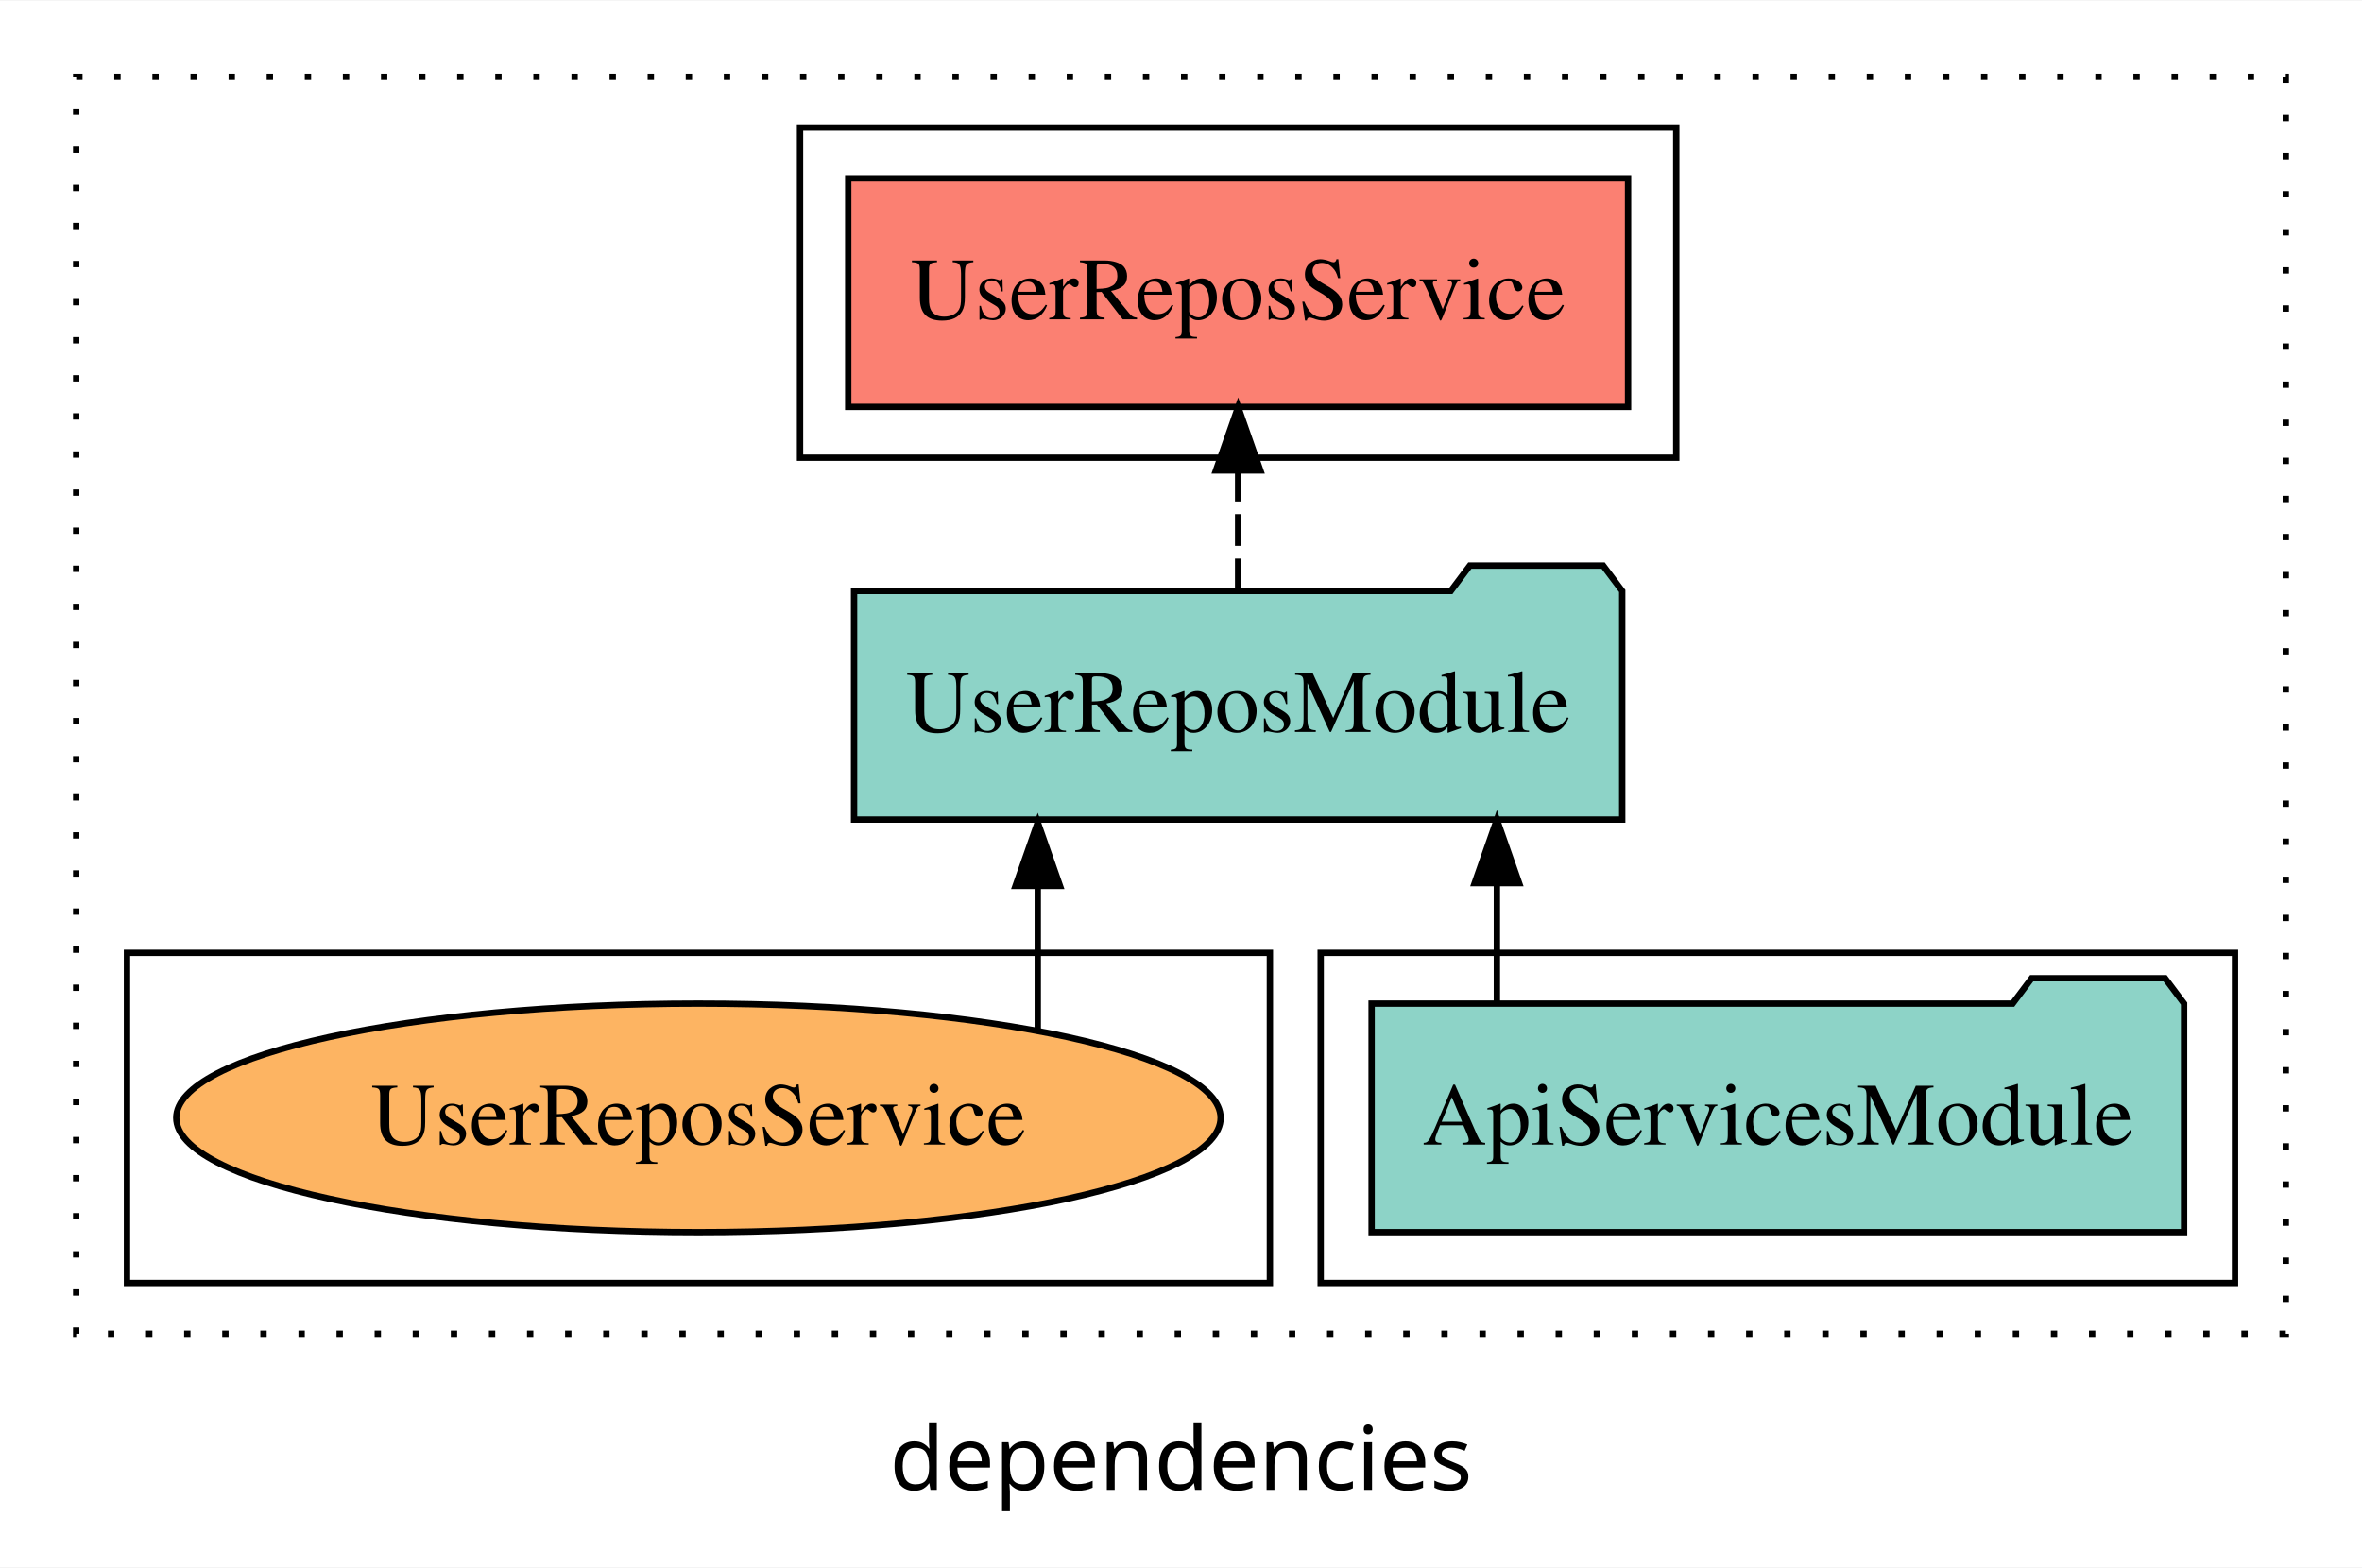
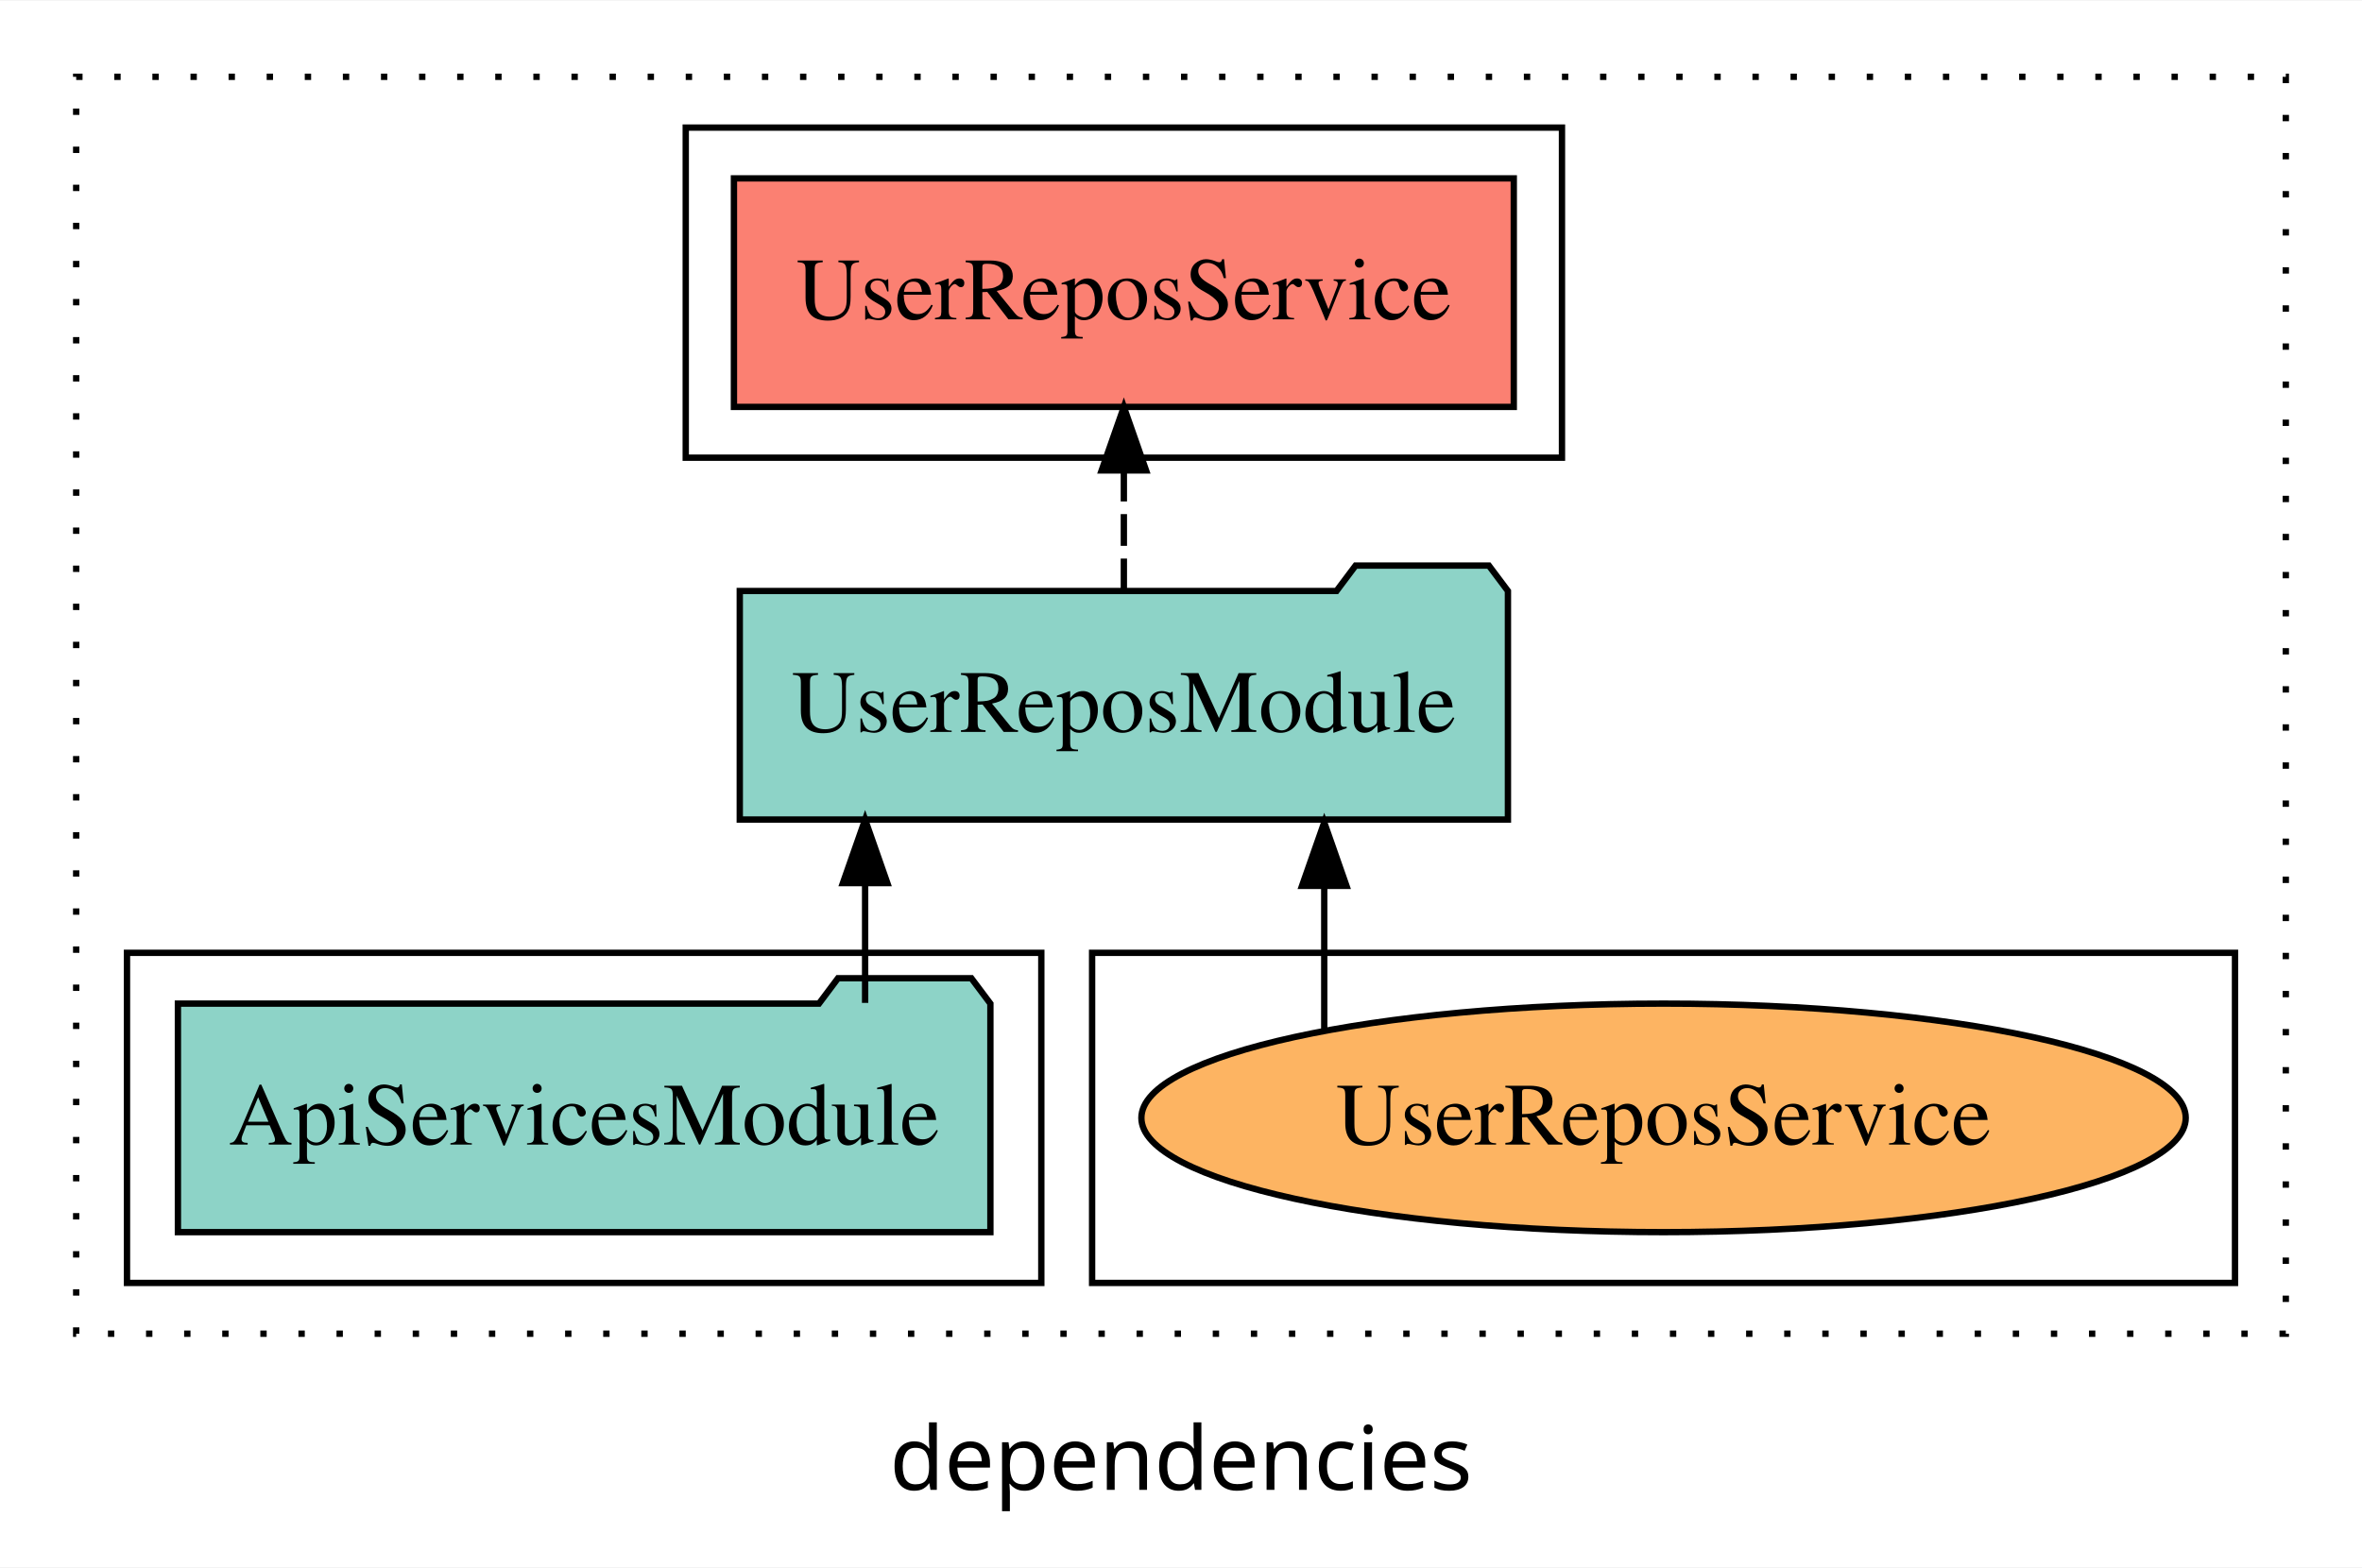
<svg xmlns="http://www.w3.org/2000/svg" width="372pt" height="247pt" viewBox="0.00 0.00 372.00 246.80">
  <g id="graph0" class="graph" transform="scale(1 1) rotate(0) translate(4 242.8)">
    <polygon fill="white" stroke="transparent" points="-4,4 -4,-242.8 368,-242.8 368,4 -4,4" />
    <text text-anchor="middle" x="182" y="-8.2" font-family="sans-serif" font-size="14.00">dependencies</text>
    <g id="clust1" class="cluster">
      <polygon fill="none" stroke="black" stroke-dasharray="1,5" points="8,-32.8 8,-230.8 356,-230.8 356,-32.8 8,-32.8" />
    </g>
-     <g id="clust3" class="cluster">
-       <polygon fill="none" stroke="black" points="204,-40.8 204,-92.8 348,-92.8 348,-40.8 204,-40.8" />
+     <g id="clust4" class="cluster">
+       <polygon fill="none" stroke="black" points="104,-170.8 104,-222.8 242,-222.8 242,-170.8 104,-170.8" />
    </g>
    <g id="clust6" class="cluster">
-       <polygon fill="none" stroke="black" points="16,-40.8 16,-92.8 196,-92.8 196,-40.8 16,-40.8" />
+       <polygon fill="none" stroke="black" points="168,-40.8 168,-92.8 348,-92.8 348,-40.8 168,-40.8" />
    </g>
-     <g id="clust4" class="cluster">
-       <polygon fill="none" stroke="black" points="122,-170.8 122,-222.8 260,-222.8 260,-170.8 122,-170.8" />
+     <g id="clust3" class="cluster">
+       <polygon fill="none" stroke="black" points="16,-40.8 16,-92.8 160,-92.8 160,-40.8 16,-40.8" />
    </g>
    <g id="node1" class="node">
-       <polygon fill="#8dd3c7" stroke="black" points="339.98,-84.8 336.98,-88.8 315.98,-88.8 312.98,-84.8 212.02,-84.8 212.02,-48.8 339.98,-48.8 339.98,-84.8" />
-       <text text-anchor="middle" x="276" y="-62.6" font-family="Times,serif" font-size="14.00">ApiServicesModule</text>
+       <polygon fill="#8dd3c7" stroke="black" points="151.98,-84.8 148.98,-88.8 127.98,-88.8 124.98,-84.8 24.02,-84.8 24.02,-48.8 151.98,-48.8 151.98,-84.8" />
+       <text text-anchor="middle" x="88" y="-62.6" font-family="Times,serif" font-size="14.00">ApiServicesModule</text>
    </g>
    <g id="node2" class="node">
-       <polygon fill="#8dd3c7" stroke="black" points="251.49,-149.8 248.49,-153.8 227.49,-153.8 224.49,-149.8 130.51,-149.8 130.51,-113.8 251.49,-113.8 251.49,-149.8" />
-       <text text-anchor="middle" x="191" y="-127.6" font-family="Times,serif" font-size="14.00">UserReposModule</text>
+       <polygon fill="#8dd3c7" stroke="black" points="233.49,-149.8 230.49,-153.8 209.49,-153.8 206.49,-149.8 112.51,-149.8 112.51,-113.8 233.49,-113.8 233.49,-149.8" />
+       <text text-anchor="middle" x="173" y="-127.6" font-family="Times,serif" font-size="14.00">UserReposModule</text>
    </g>
    <g id="edge1" class="edge">
-       <path fill="none" stroke="black" d="M231.75,-84.91C231.75,-84.91 231.75,-103.79 231.75,-103.79" />
-       <polygon fill="black" stroke="black" points="228.25,-103.79 231.75,-113.79 235.25,-103.79 228.25,-103.79" />
+       <path fill="none" stroke="black" d="M132.25,-84.91C132.25,-84.91 132.25,-103.79 132.25,-103.79" />
+       <polygon fill="black" stroke="black" points="128.75,-103.79 132.25,-113.79 135.75,-103.79 128.75,-103.79" />
    </g>
    <g id="node3" class="node">
-       <polygon fill="#fb8072" stroke="black" points="252.41,-214.8 129.59,-214.8 129.59,-178.8 252.41,-178.8 252.41,-214.8" />
-       <text text-anchor="middle" x="191" y="-192.6" font-family="Times,serif" font-size="14.00">UserReposService </text>
+       <polygon fill="#fb8072" stroke="black" points="234.41,-214.8 111.59,-214.8 111.59,-178.8 234.41,-178.8 234.41,-214.8" />
+       <text text-anchor="middle" x="173" y="-192.6" font-family="Times,serif" font-size="14.00">UserReposService </text>
    </g>
    <g id="edge2" class="edge">
-       <path fill="none" stroke="black" stroke-dasharray="5,2" d="M191,-149.91C191,-149.91 191,-168.79 191,-168.79" />
-       <polygon fill="black" stroke="black" points="187.5,-168.79 191,-178.79 194.5,-168.79 187.5,-168.79" />
+       <path fill="none" stroke="black" stroke-dasharray="5,2" d="M173,-149.91C173,-149.91 173,-168.79 173,-168.79" />
+       <polygon fill="black" stroke="black" points="169.5,-168.79 173,-178.79 176.5,-168.79 169.5,-168.79" />
    </g>
    <g id="node4" class="node">
-       <ellipse fill="#fdb462" stroke="black" cx="106" cy="-66.8" rx="82.24" ry="18" />
-       <text text-anchor="middle" x="106" y="-62.6" font-family="Times,serif" font-size="14.00">UserReposService</text>
+       <ellipse fill="#fdb462" stroke="black" cx="258" cy="-66.8" rx="82.24" ry="18" />
+       <text text-anchor="middle" x="258" y="-62.6" font-family="Times,serif" font-size="14.00">UserReposService</text>
    </g>
    <g id="edge3" class="edge">
-       <path fill="none" stroke="black" d="M159.44,-80.58C159.44,-80.58 159.44,-103.35 159.44,-103.35" />
-       <polygon fill="black" stroke="black" points="155.94,-103.35 159.44,-113.35 162.94,-103.35 155.94,-103.35" />
+       <path fill="none" stroke="black" d="M204.56,-80.58C204.56,-80.58 204.56,-103.35 204.56,-103.35" />
+       <polygon fill="black" stroke="black" points="201.06,-103.35 204.56,-113.35 208.06,-103.35 201.06,-103.35" />
    </g>
  </g>
</svg>
